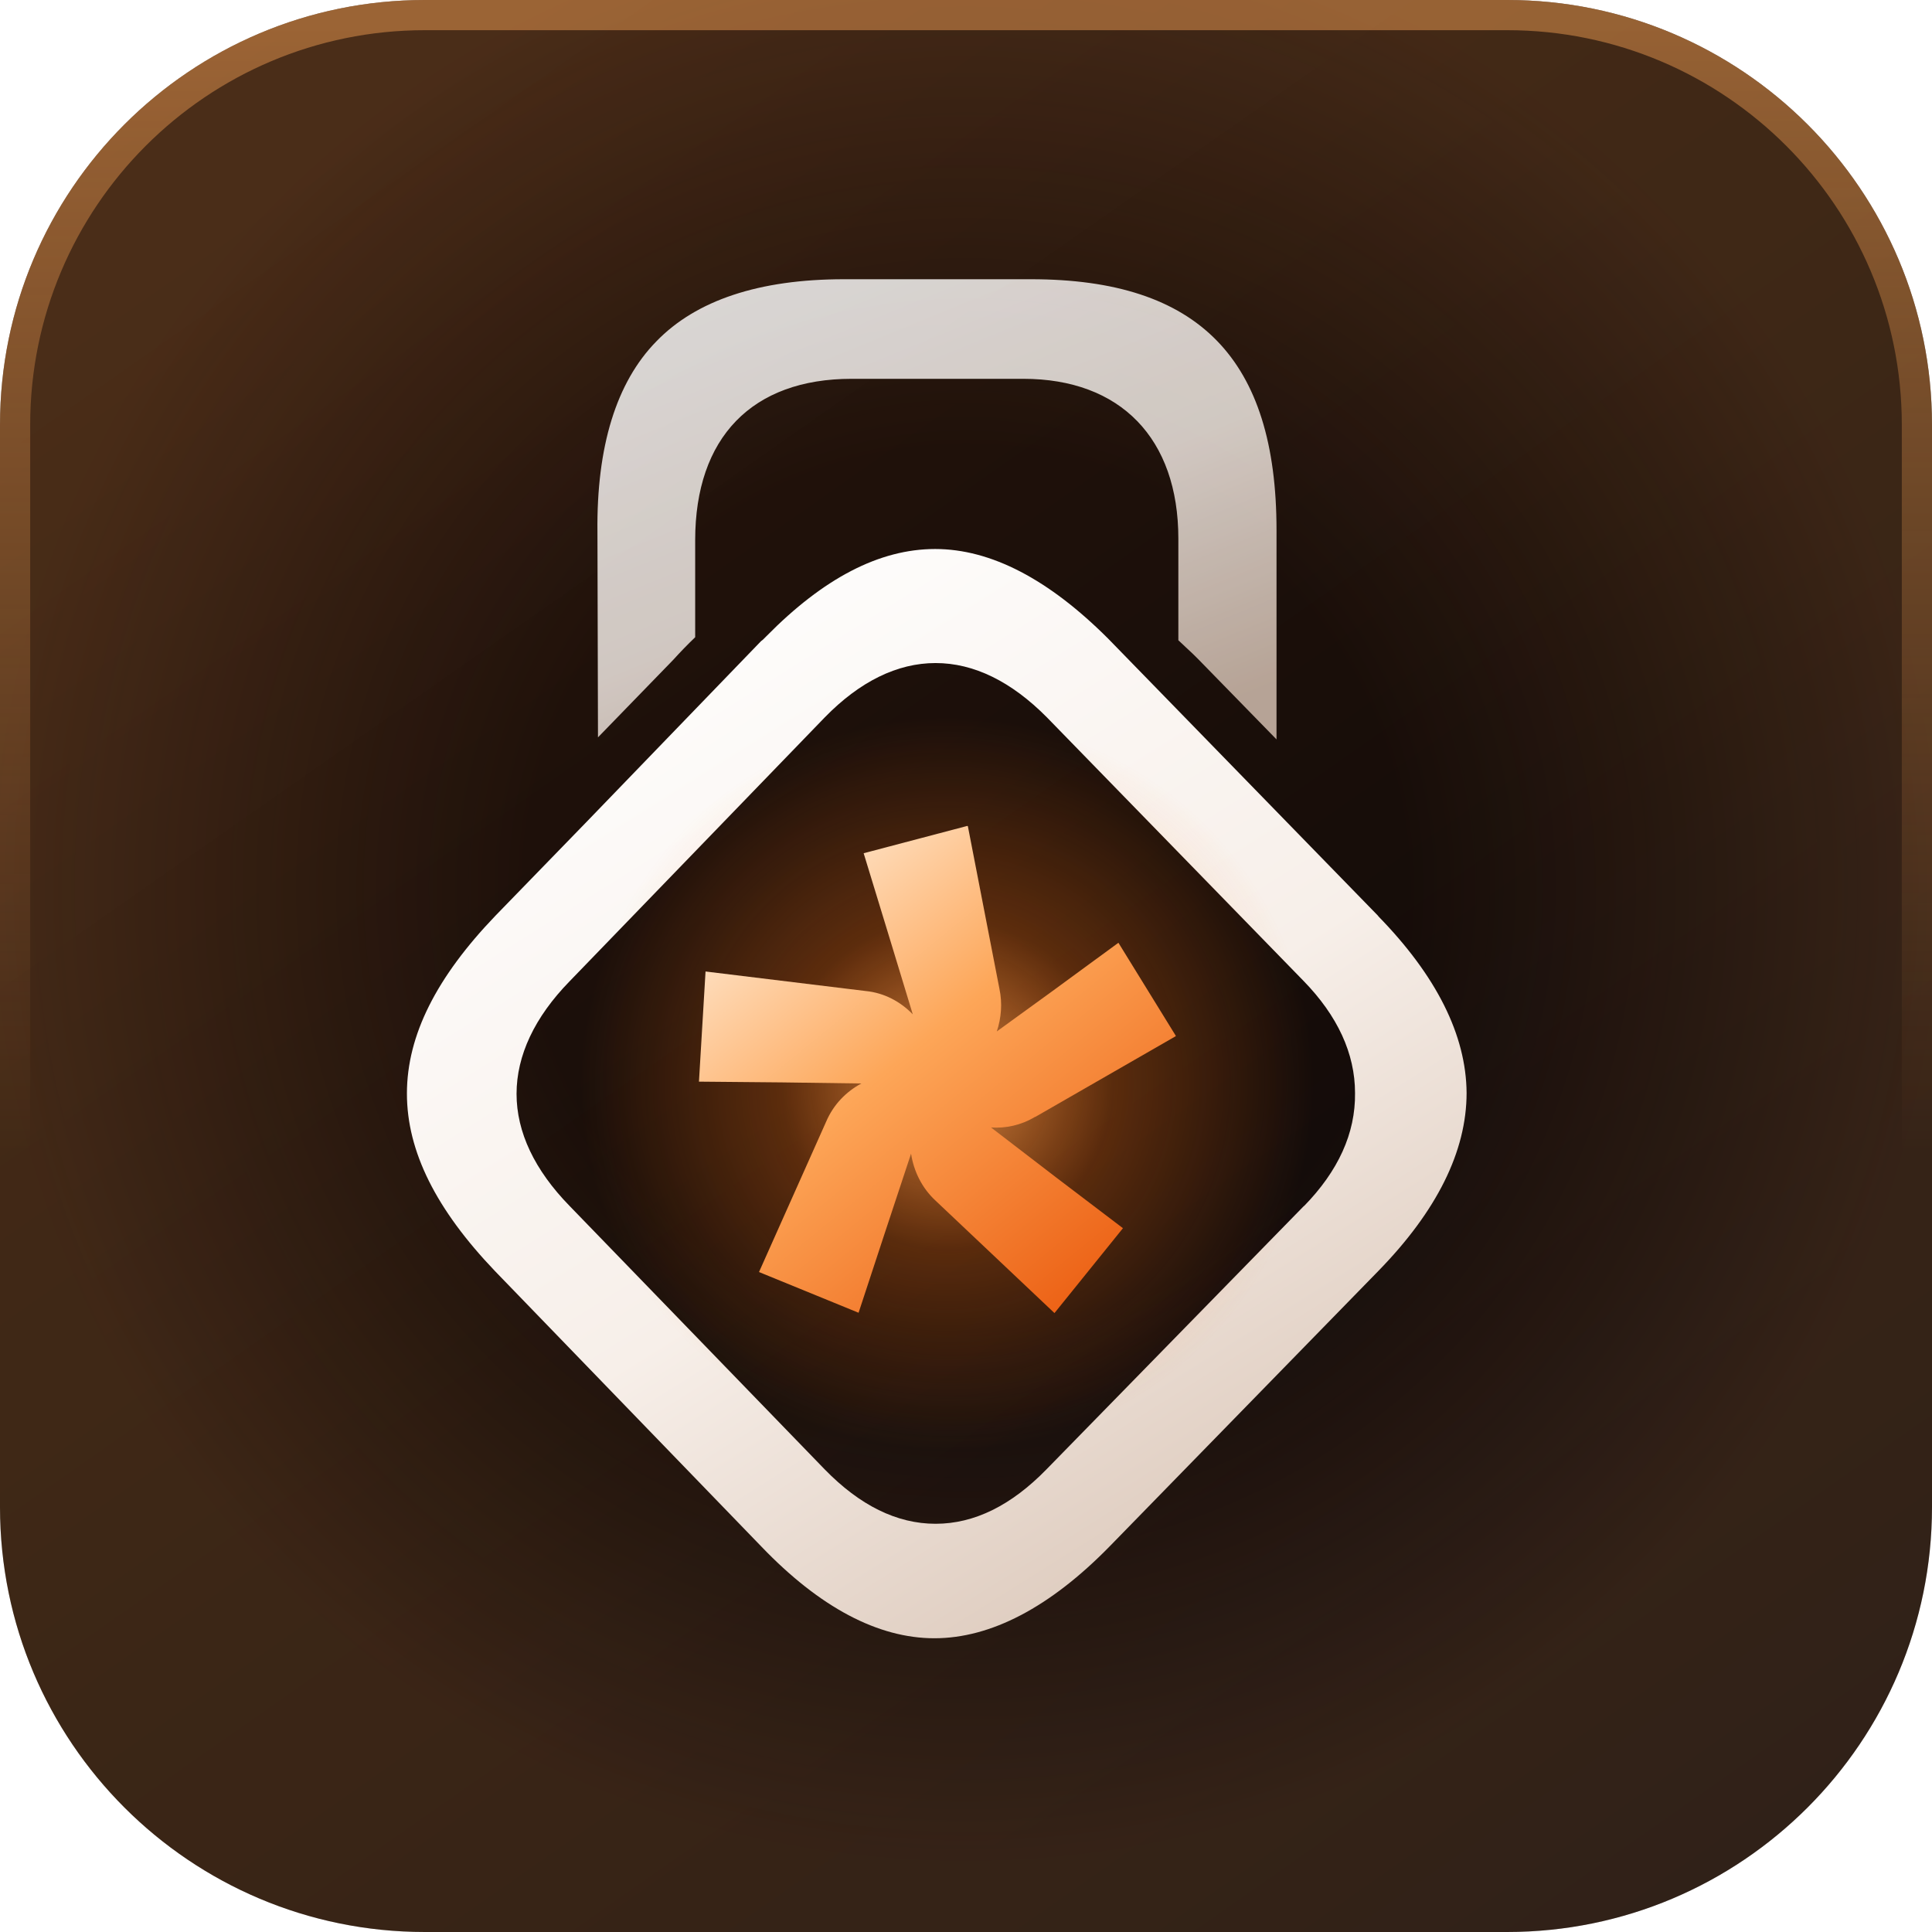
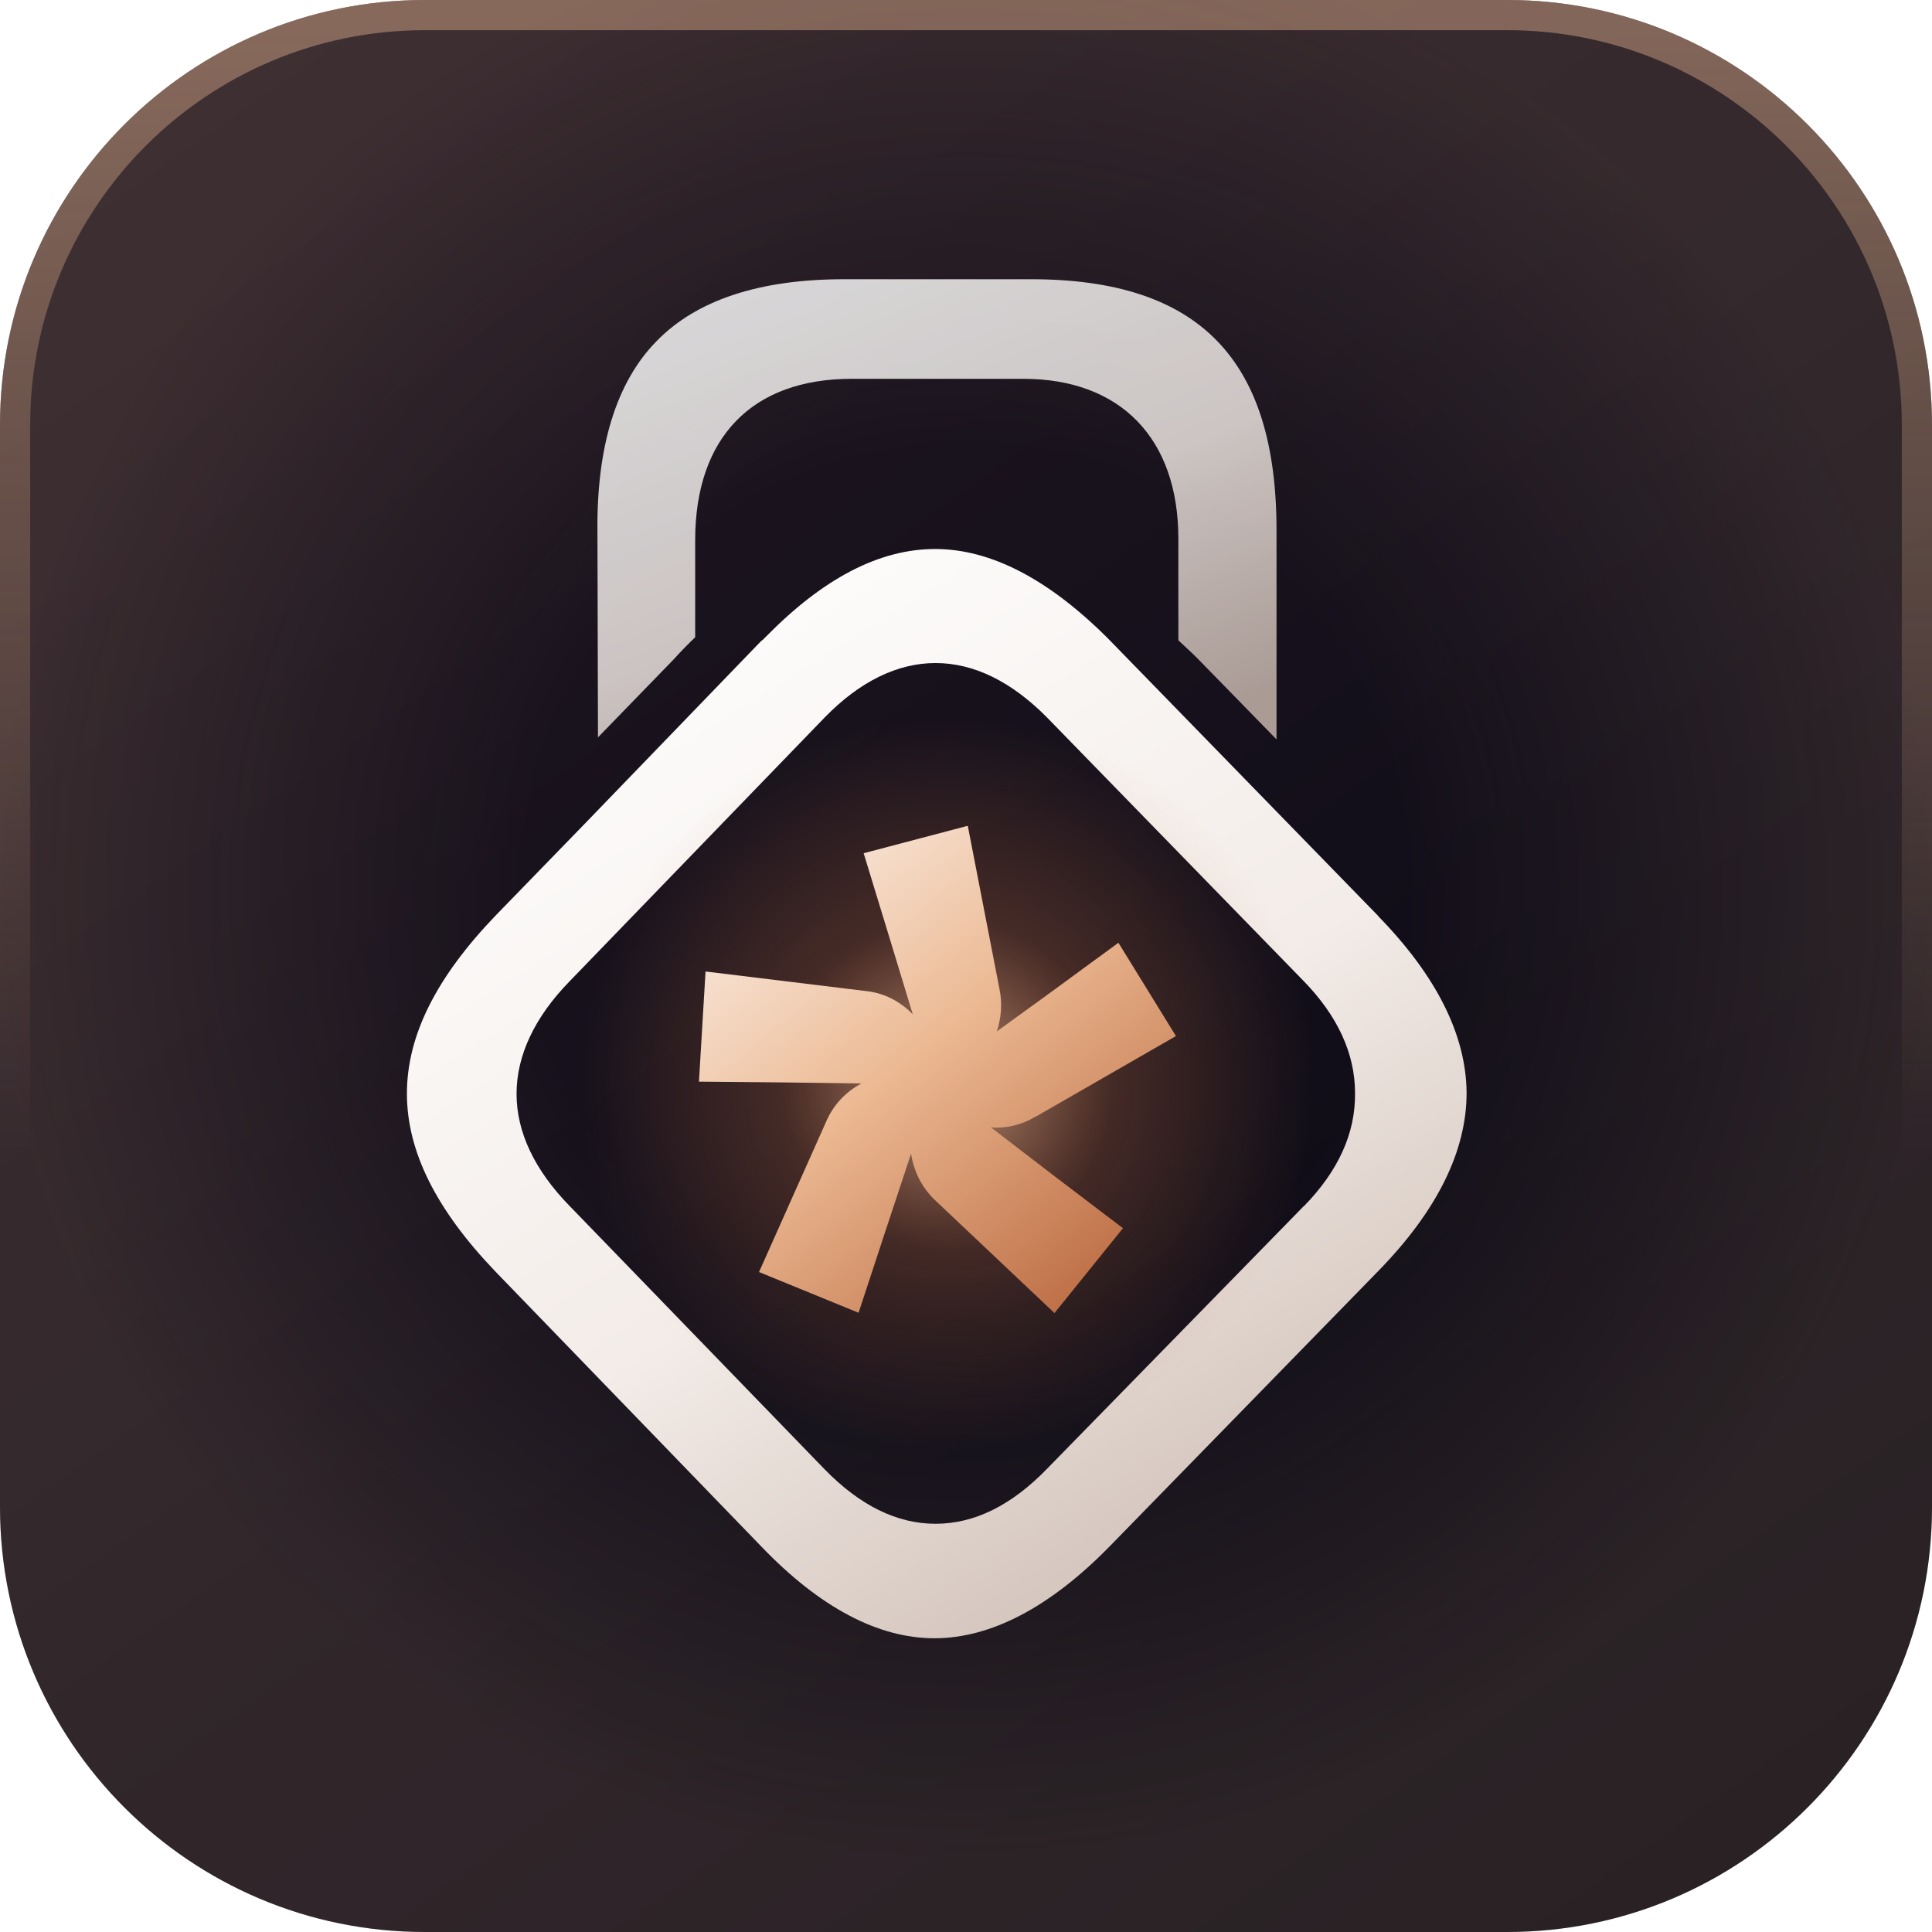
<svg xmlns="http://www.w3.org/2000/svg" viewBox="0 0 512 512" width="512" height="512">
  <defs>
    <linearGradient id="tile" x1=".15" y1="0" x2=".85" y2="1">
-       <stop offset="0" stop-color="#2a160c" />
-       <stop offset=".55" stop-color="#170d09" />
-       <stop offset="1" stop-color="#0a070c" />
+       <stop offset="0" stop-color="#221822" />
+       <stop offset=".55" stop-color="#130f1a" />
+       <stop offset="1" stop-color="#090812" />
    </linearGradient>
    <linearGradient id="rim" x1="0" y1="0" x2="0" y2="1">
-       <stop offset="0" stop-color="#fda658" stop-opacity=".45" />
-       <stop offset=".6" stop-color="#fda658" stop-opacity="0" />
+       <stop offset="0" stop-color="#ecba94" stop-opacity=".42" />
+       <stop offset=".6" stop-color="#ecba94" stop-opacity="0" />
    </linearGradient>
    <linearGradient id="shell" x1=".2" y1="0" x2=".8" y2="1">
      <stop offset="0" stop-color="#ffffff" />
-       <stop offset=".55" stop-color="#f7efe9" />
-       <stop offset="1" stop-color="#d8c3b4" />
+       <stop offset=".55" stop-color="#f3ece8" />
+       <stop offset="1" stop-color="#cbbab0" />
    </linearGradient>
    <linearGradient id="spark" x1=".1" y1="0" x2=".9" y2="1">
-       <stop offset="0" stop-color="#fff4e6" />
-       <stop offset=".45" stop-color="#fda658" />
-       <stop offset="1" stop-color="#ea580c" />
+       <stop offset="0" stop-color="#fbf1ea" />
+       <stop offset=".45" stop-color="#ecba94" />
+       <stop offset="1" stop-color="#b8653b" />
    </linearGradient>
    <radialGradient id="core" cx="50%" cy="50%" r="50%">
-       <stop offset="0" stop-color="#fda658" stop-opacity=".85" />
-       <stop offset=".45" stop-color="#f97316" stop-opacity=".3" />
-       <stop offset="1" stop-color="#f97316" stop-opacity="0" />
+       <stop offset="0" stop-color="#ecba94" stop-opacity=".8" />
+       <stop offset=".45" stop-color="#c47044" stop-opacity=".28" />
+       <stop offset="1" stop-color="#c47044" stop-opacity="0" />
    </radialGradient>
    <radialGradient id="halo" cx="50%" cy="46%" r="50%">
-       <stop offset=".45" stop-color="#fda658" stop-opacity="0" />
-       <stop offset="1" stop-color="#fda658" stop-opacity=".16" />
+       <stop offset=".45" stop-color="#ecba94" stop-opacity="0" />
+       <stop offset="1" stop-color="#ecba94" stop-opacity=".14" />
    </radialGradient>
  </defs>
  <rect width="512" height="512" rx="112.6" fill="url(#tile)" />
  <rect width="512" height="512" rx="112.6" fill="url(#halo)" />
  <rect x="4" y="4" width="504" height="504" rx="108.6" fill="none" stroke="url(#rim)" stroke-width="8" />
  <g transform="translate(107.9 74) scale(2.862)">
    <path d="M80.5,23.24v19.37l-7.29-7.47c-.59-.6-1.22-1.15-1.8-1.71v-9.41c0-9.27-5.35-14.8-14.36-14.8h-15.89c-9.23,0-14.49,5.44-14.49,14.94v8.99c-.68.65-1.35,1.34-2.02,2.08l-6.98,7.19-.05-19c-.09-7.93,1.75-13.88,5.45-17.66C26.76,1.94,32.61,0,40.44,0h17.33c15.53,0,22.73,7.38,22.73,23.24Z" fill="url(#shell)" opacity=".82" />
    <path d="M89.93,58.97l-25.02-25.69c-5.49-5.49-10.85-8.3-16.02-8.3s-10.35,2.72-15.62,8.07l-.32.32-.18.14-16.16,16.74-8.42,8.67c-10.94,11.39-10.94,21.54-.05,32.93l24.66,25.5c5.4,5.63,10.8,8.49,16.02,8.49s10.71-2.86,16.25-8.53l24.84-25.46c5.45-5.58,8.19-11.11,8.19-16.51-.04-5.35-2.79-10.84-8.19-16.37Zm-6.89,26.84l-23.85,24.4c-3.24,3.32-6.66,5.03-10.26,5.03s-7.02-1.71-10.26-5.03l-23.63-24.4c-3.24-3.32-4.91-6.83-4.91-10.38s1.67-7.1,4.91-10.42l23.63-24.44c3.24-3.32,6.71-5.03,10.26-5.03s7.02,1.71,10.31,5.03l23.76,24.4c3.15,3.23,4.77,6.73,4.77,10.38.05,3.74-1.57,7.24-4.72,10.47Z" fill="url(#shell)" />
    <circle cx="50" cy="74.5" r="34" fill="url(#core)" />
    <path d="M58.14,77.58l13.03-7.49v-.04s-5.31-8.61-5.31-8.61l-6.28,4.6-4.98,3.61c.41-1.23.53-2.59.24-3.96l-2.92-15.04-.05-.03-9.6,2.53,2.31,7.56,2.24,7.36c-1.14-1.18-2.64-1.99-4.35-2.16l-14.84-1.81-.61,10.2,7.68.07,7.36.1c-1.4.75-2.58,1.94-3.26,3.53l-6.22,13.93,9.22,3.77,2.46-7.48,2.4-7.25c.25,1.62,1,3.18,2.28,4.36l11,10.4,6.34-7.86-6.2-4.71-6.02-4.62c1.38.1,2.81-.21,4.1-.99Z" fill="url(#spark)" />
  </g>
</svg>
